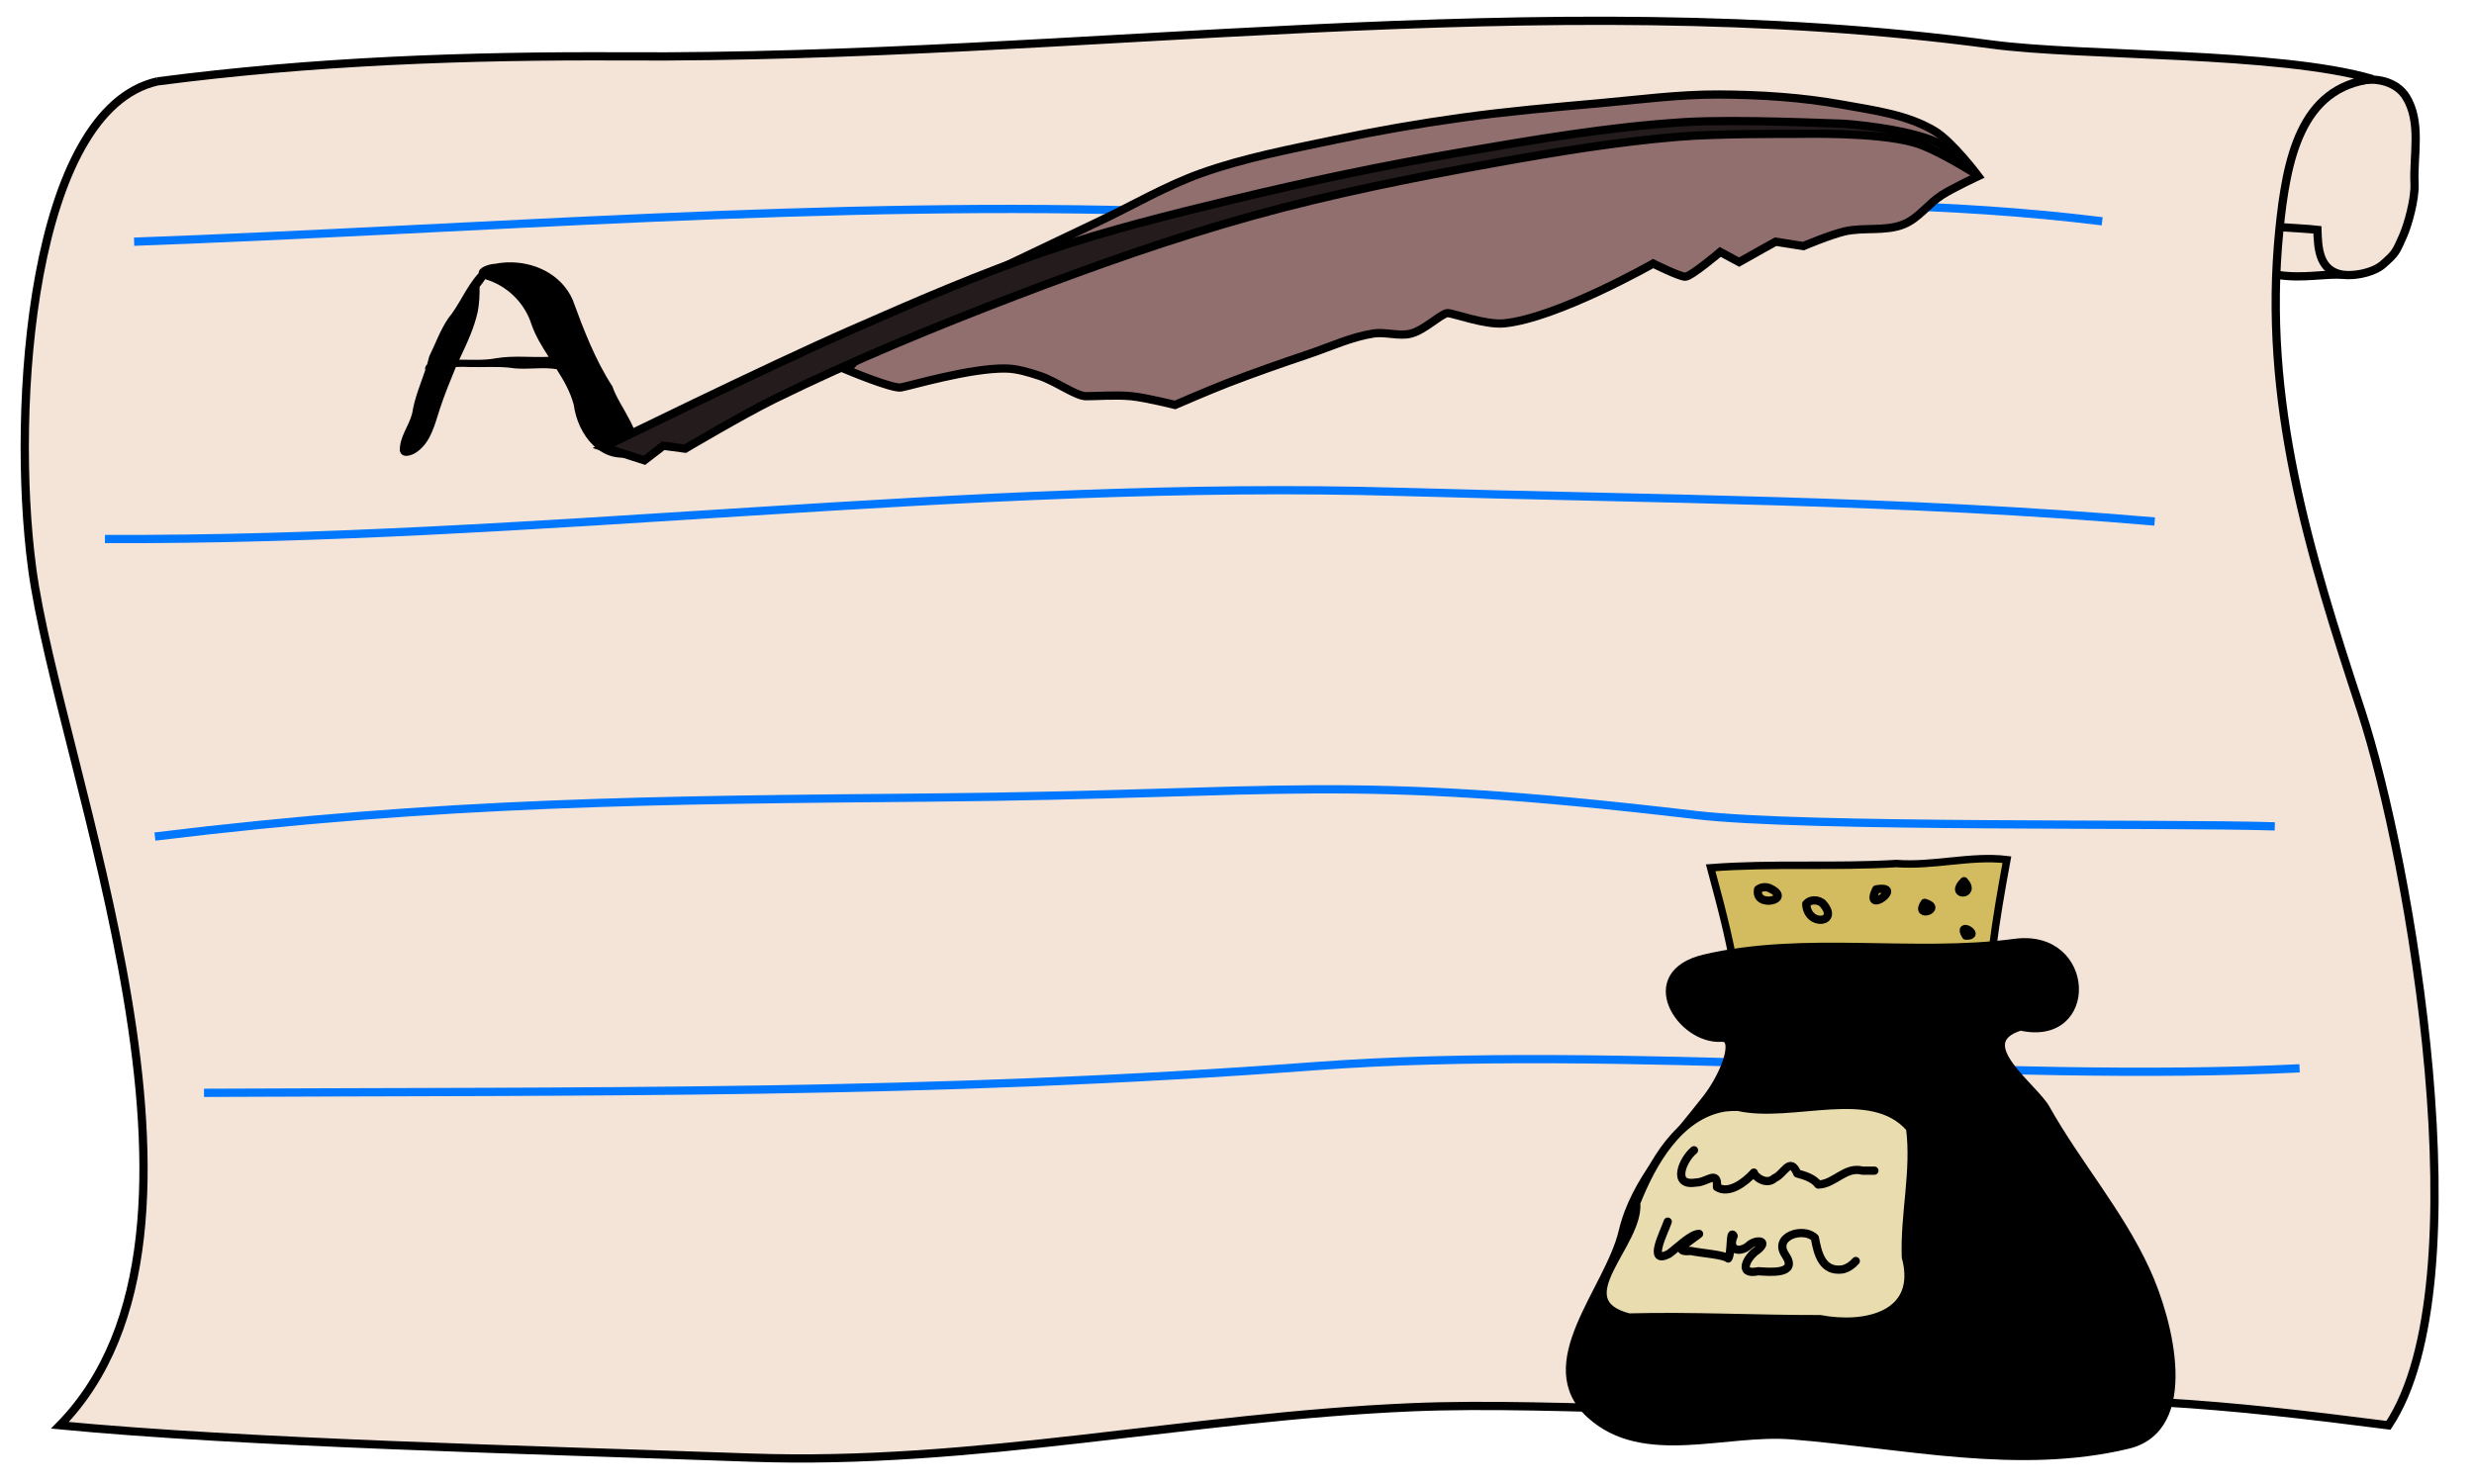
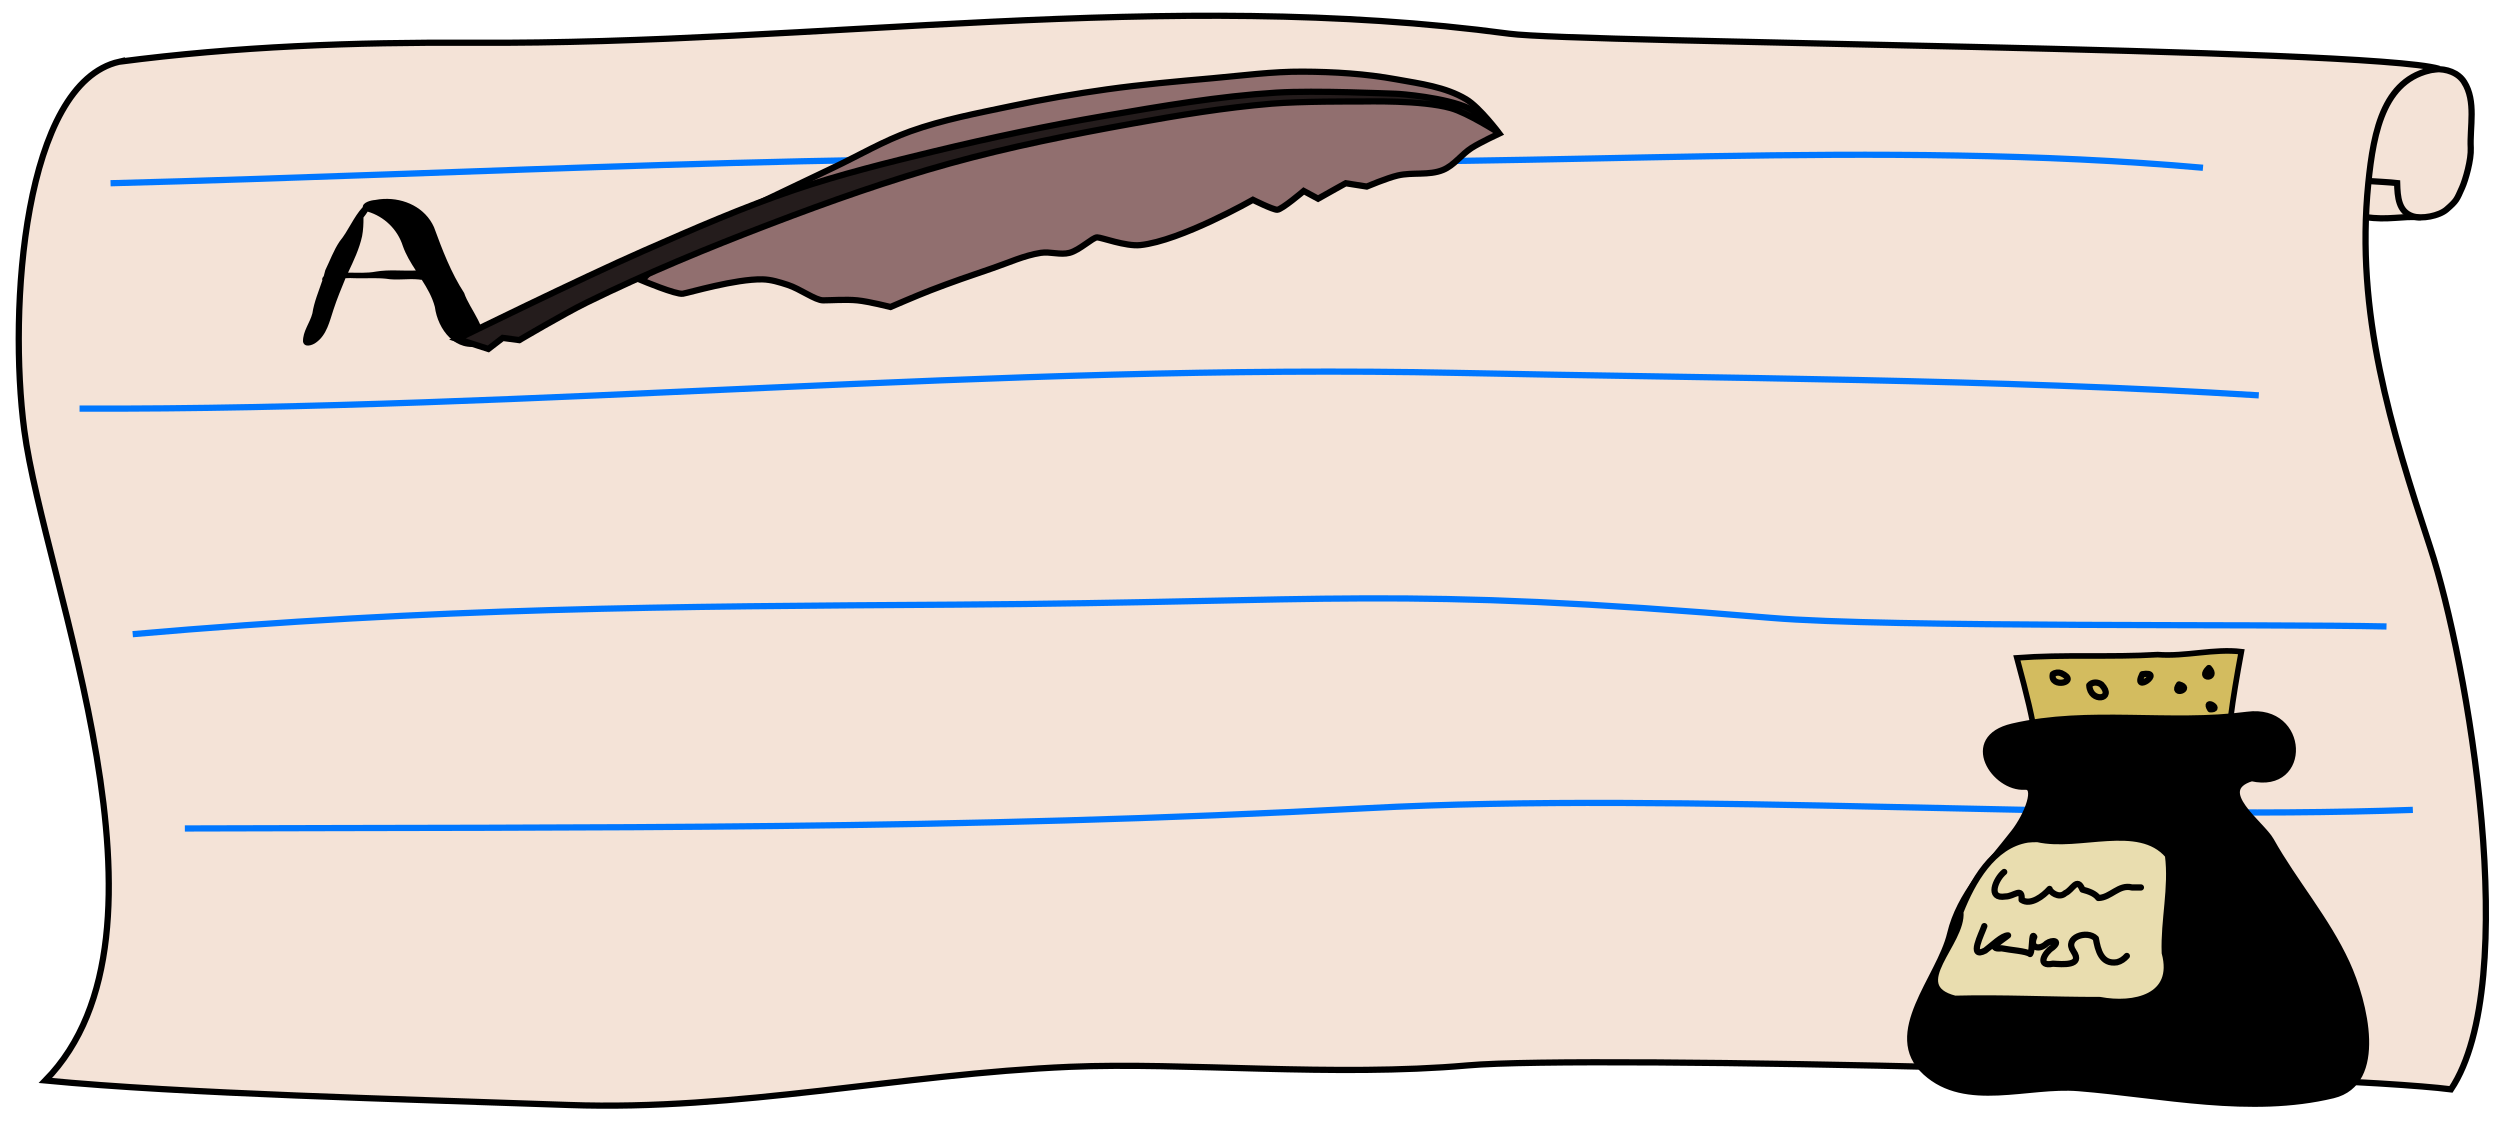
- <svg xmlns="http://www.w3.org/2000/svg" width="600" height="360" id="svg2" version="1.1">
+ <svg xmlns="http://www.w3.org/2000/svg" width="800" height="360" id="svg2" version="1.1">
  <defs id="defs4">
    </defs>
  <g id="layer1" transform="translate(0,-692.3622)">
-     <path style="fill:#f4e3d7;stroke:#000000;stroke-width:2;stroke-linecap:butt;stroke-linejoin:miter;stroke-miterlimit:4;stroke-opacity:1;stroke-dasharray:none" d="m 548.385,744.028 c 5.531,-3.037 15.11,-7.85 16.01,-5.298 2.795,7.928 6.917,20.563 4.706,20.342 -5.016,-0.502 -10.289,1.041 -17.164,-0.085 0,0 -5.842,-13.703 -3.553,-14.96 z" id="path5749" />
-     <path style="fill:#f4e3d7;stroke:#000000;stroke-width:2;stroke-linecap:butt;stroke-linejoin:miter;stroke-miterlimit:4;stroke-opacity:1;stroke-dasharray:none" d="m 583.453,715.76 c 3.932,6.177 1.775,14.441 2.126,21.11 0.198,3.758 -1.666,10.236 -2.763,12.684 -1.762,3.934 -1.719,4.178 -4.958,7.003 -2.396,2.09 -7.987,3.151 -10.934,2.161 -4.42,-1.456 -4.78,-6.094 -4.902,-10.607 -1.779,-0.22 -7.586,-0.541 -9.159,-0.654 -1.48,-0.106 -3.392,-33.472 21.309,-35.765 3.622,-0.211 7.381,1.082 9.281,4.067 z" id="path5747" />
-     <path style="fill:#f4e3d7;stroke:#000000;stroke-width:2;stroke-linecap:butt;stroke-linejoin:miter;stroke-miterlimit:4;stroke-opacity:1;stroke-dasharray:none" d="M 38.184,712.105 C 7.572,719.022 2.621,791.071 7.766,830.011 c 6.409,48.51 53.104,160.717 6.765,208.107 44.376,4.264 113.512,5.923 167.471,7.84 54.349,1.93 106.118,-9.898 160.258,-12.211 36.825,-1.573 84.752,3.308 127.435,-0.459 39.01,-3.443 70.976,-0.112 109.562,4.838 22.938,-34.49 5.347,-136.976 -6.637,-173.388 -12.602,-38.289 -23.982,-75.019 -19.844,-116.379 1.726,-17.245 5.086,-34.847 22.615,-36.82 -22.847,-6.672 -70.17,-5.407 -92.414,-8.388 -109.677,-14.7 -221.005,3.507 -331.505,2.889 -38.224,-0.214 -75.735,1.167 -113.29,6.066 z" id="path5742" />
-     <path style="fill:none;stroke:#0077ff;stroke-width:2;stroke-linecap:butt;stroke-linejoin:miter;stroke-miterlimit:4;stroke-opacity:1;stroke-dasharray:none" d="m 37.577,895.296 c 69.922,-8.549 121.928,-8.855 187.856,-9.452 86.948,-0.787 99.541,-5.953 185.916,4.241 26.53,3.131 113.883,1.9 140.337,2.746" id="path5765" />
-     <path style="fill:none;stroke:#0077ff;stroke-width:2;stroke-linecap:butt;stroke-linejoin:miter;stroke-miterlimit:4;stroke-opacity:1;stroke-dasharray:none" d="m 25.456,823.121 c 105.036,0.455 209.157,-14.479 314.338,-11.432 60.95,1.766 121.992,1.918 182.758,7.189" id="path5775" />
-     <path style="fill:none;stroke:#0077ff;stroke-width:2;stroke-linecap:butt;stroke-linejoin:miter;stroke-miterlimit:4;stroke-opacity:1;stroke-dasharray:none" d="m 32.527,750.996 c 84.228,-3.046 168.241,-10.117 252.682,-7.294 74.737,2.498 150.257,-6.89 224.615,2.344" id="path5777" />
-     <path style="fill:none;stroke:#0077ff;stroke-width:2;stroke-linecap:butt;stroke-linejoin:miter;stroke-miterlimit:4;stroke-opacity:1;stroke-dasharray:none" d="m 49.477,957.471 c 93.897,-0.458 175.696,0.528 269.538,-6.482 72.391,-5.408 166.124,4.159 238.68,0.532" id="path5779" />
+     <path style="fill:#f4e3d7;stroke:#000000;stroke-width:2;stroke-linecap:butt;stroke-linejoin:miter;stroke-miterlimit:4;stroke-opacity:1;stroke-dasharray:none" d="m 753.446,746.856 c 5.531,-3.037 15.11,-7.85 16.01,-5.298 2.795,7.928 6.917,20.563 4.706,20.342 -5.016,-0.502 -10.289,1.041 -17.164,-0.085 0,0 -5.842,-13.703 -3.553,-14.96 z" id="path5749" />
+     <path style="fill:#f4e3d7;stroke:#000000;stroke-width:2;stroke-linecap:butt;stroke-linejoin:miter;stroke-miterlimit:4;stroke-opacity:1;stroke-dasharray:none" d="m 788.514,718.588 c 3.932,6.177 1.775,14.441 2.126,21.11 0.198,3.758 -1.666,10.236 -2.763,12.684 -1.762,3.934 -1.719,4.178 -4.958,7.003 -2.396,2.09 -7.987,3.151 -10.934,2.161 -4.42,-1.456 -4.78,-6.094 -4.902,-10.607 -1.779,-0.22 -7.586,-0.541 -9.159,-0.654 -1.48,-0.106 -3.392,-33.472 21.309,-35.765 3.622,-0.211 7.381,1.082 9.281,4.067 z" id="path5747" />
+     <path style="fill:#f4e3d7;stroke:#000000;stroke-width:2;stroke-linecap:butt;stroke-linejoin:miter;stroke-miterlimit:4;stroke-opacity:1;stroke-dasharray:none" d="M 38.184,712.105 C 7.572,719.022 2.621,791.071 7.766,830.011 c 6.409,48.51 53.104,160.717 6.765,208.107 44.376,4.264 113.512,5.923 167.471,7.84 54.349,1.93 106.118,-9.898 160.258,-12.211 36.825,-1.573 84.752,3.308 127.435,-0.459 39.01,-3.443 276.037,2.717 314.623,7.667 22.938,-34.49 5.347,-136.976 -6.637,-173.388 -12.602,-38.289 -23.982,-75.019 -19.844,-116.379 1.726,-17.245 5.086,-34.847 22.615,-36.82 -22.847,-6.672 -275.231,-8.235 -297.475,-11.216 -109.677,-14.7 -221.005,3.507 -331.505,2.889 -38.224,-0.214 -75.735,1.167 -113.29,6.066 z" id="path5742" />
+     <path style="fill:none;stroke:#0077ff;stroke-width:2;stroke-linecap:butt;stroke-linejoin:miter;stroke-miterlimit:4;stroke-opacity:1;stroke-dasharray:none" d="m 42.46,895.296 c 98.091,-8.549 171.048,-8.855 263.535,-9.452 121.976,-0.787 139.643,-5.953 260.814,4.241 37.217,3.131 159.761,1.9 196.872,2.746" id="path5765" />
+     <path style="fill:none;stroke:#0077ff;stroke-width:2;stroke-linecap:butt;stroke-linejoin:miter;stroke-miterlimit:4;stroke-opacity:1;stroke-dasharray:none" d="m 25.456,823.121 c 147.35,0.455 293.417,-14.479 440.971,-11.432 85.504,1.766 171.137,1.918 256.384,7.189" id="path5775" />
+     <path style="fill:none;stroke:#0077ff;stroke-width:2;stroke-linecap:butt;stroke-linejoin:miter;stroke-miterlimit:4;stroke-opacity:1;stroke-dasharray:none" d="m 35.376,750.996 c 118.16,-3.046 236.019,-10.117 354.478,-7.294 104.846,2.498 210.789,-6.89 315.103,2.344" id="path5777" />
+     <path style="fill:none;stroke:#0077ff;stroke-width:2;stroke-linecap:butt;stroke-linejoin:miter;stroke-miterlimit:4;stroke-opacity:1;stroke-dasharray:none" d="m 59.154,957.471 c 131.724,-0.458 246.477,0.528 378.123,-6.482 101.555,-5.408 233.048,4.159 334.834,0.532" id="path5779" />
    <path style="fill:#916f6f;stroke:#000000;stroke-width:2;stroke-linecap:butt;stroke-linejoin:miter;stroke-miterlimit:4;stroke-opacity:1;stroke-dasharray:none" d="m 205.415,782.109 c 0,0 10.96,4.596 13.081,4.243 2.121,-0.354 16.835,-4.749 25.456,-4.596 2.773,0.049 5.493,0.913 8.132,1.768 3.916,1.268 8.839,4.95 11.314,4.95 2.475,0 7.325,-0.36 10.96,0 3.588,0.355 10.607,2.121 10.607,2.121 0,0 8.441,-3.646 12.728,-5.303 6.536,-2.527 13.159,-4.83 19.799,-7.071 5.156,-1.74 10.179,-4.115 15.556,-4.95 3.028,-0.47 6.228,0.774 9.192,0 3.267,-0.853 7.425,-4.95 8.839,-4.95 1.414,0 9.143,2.952 13.789,2.475 12.888,-1.323 36.062,-14.496 36.062,-14.496 0,0 6.364,3.182 7.778,3.182 1.414,0 8.485,-6.01 8.485,-6.01 l 4.596,2.475 5.657,-3.182 3.182,-1.768 6.718,1.061 c 0,0 6.49,-2.729 9.899,-3.536 4.737,-1.12 9.991,0.076 14.496,-1.768 3.578,-1.464 5.933,-4.993 9.192,-7.071 2.8,-1.785 8.839,-4.596 8.839,-4.596 0,0 -6.246,-8.346 -10.607,-10.96 -6.623,-3.97 -14.677,-4.98 -22.274,-6.364 -9.888,-1.802 -20.001,-2.429 -30.052,-2.475 -9.69,-0.044 -19.34,1.26 -28.991,2.121 -11.213,1 -22.438,1.978 -33.588,3.536 -10.189,1.423 -20.341,3.17 -30.406,5.303 -10.933,2.317 -22.001,4.376 -32.527,8.132 -8.59,3.065 -16.508,7.759 -24.749,11.667 -10.383,4.925 -31.113,14.849 -31.113,14.849 l -18.738,8.839 z" id="path5828" />
-     <path style="fill:#000000;fill-opacity:1;stroke:none" d="M 122.812 63.656 C 121.874 63.699 120.921 63.819 120 64 C 118.646 64.085 116.053 64.783 116.094 66.25 C 113.098 69.505 111.5 73.832 108.688 77.25 C 106.756 80.105 105.596 83.396 104.094 86.469 C 103.946 87.108 103.781 87.747 103.594 88.375 C 103.169 88.806 102.982 89.348 103.156 89.719 C 101.996 93.205 100.517 96.598 99.969 100.25 C 99.186 103.345 96.842 106.039 96.969 109.344 C 97.407 111.377 99.974 110.496 101.125 109.625 C 104.577 107.18 105.458 102.828 106.719 99.062 C 107.829 95.657 109.21 92.345 110.562 89.031 C 111.584 88.975 112.595 88.963 113.625 89.031 C 116.906 89.135 120.255 88.858 123.5 89.188 C 126.99 89.801 130.572 89.055 134.094 89.438 C 134.352 89.51 134.643 89.53 134.969 89.531 C 136.714 92.257 138.32 95.035 139.156 98.219 C 140.108 105.492 145.844 112.96 153.906 110.562 C 156.836 105.852 150.188 98.877 148.531 93.75 C 144.316 87.271 141.523 79.911 138.875 72.688 C 136.068 66.42 129.384 63.358 122.812 63.656 z M 117.656 67.719 C 122.959 69.28 127.222 73.409 128.906 78.719 C 129.897 81.546 131.453 84.08 133.062 86.562 C 128.819 86.75 124.536 86.194 120.312 86.906 C 117.369 87.468 114.352 87.247 111.375 87.25 C 113.153 83.471 114.985 79.658 115.875 75.562 C 116.245 73.594 116.331 71.594 116.312 69.594 C 116.746 69.013 117.287 68.374 117.656 67.719 z " transform="translate(0,692.3622)" id="path5830" />
+     <path style="fill:#000000;fill-opacity:1;stroke:none" d="M 122.812,63.656 C 121.874,63.699 120.921,63.819 120,64 c -1.354,0.085 -3.947,0.783 -3.906,2.25 -2.995,3.255 -4.594,7.582 -7.406,11 -1.931,2.855 -3.092,6.146 -4.594,9.219 -0.147,0.639 -0.313,1.279 -0.5,1.906 -0.425,0.431 -0.612,0.973 -0.438,1.344 -1.161,3.487 -2.64,6.879 -3.188,10.531 -0.782,3.095 -3.126,5.789 -3,9.094 0.438,2.033 3.006,1.153 4.156,0.281 3.452,-2.445 4.333,-6.797 5.594,-10.562 1.111,-3.405 2.491,-6.718 3.844,-10.031 1.021,-0.056 2.032,-0.068 3.062,0 3.281,0.104 6.63,-0.173 9.875,0.156 3.49,0.614 7.072,-0.132 10.594,0.25 0.258,0.073 0.549,0.093 0.875,0.094 1.745,2.726 3.351,5.504 4.188,8.688 0.952,7.273 6.687,14.741 14.75,12.344 2.93,-4.711 -3.718,-11.686 -5.375,-16.812 -4.215,-6.479 -7.008,-13.839 -9.656,-21.062 -2.807,-6.267 -9.491,-9.329 -16.062,-9.031 z m -5.156,4.062 c 5.303,1.562 9.566,5.691 11.25,11 0.991,2.827 2.547,5.361 4.156,7.844 -4.243,0.187 -8.526,-0.368 -12.75,0.344 -2.943,0.562 -5.961,0.34 -8.938,0.344 1.778,-3.779 3.61,-7.592 4.5,-11.688 0.37,-1.969 0.456,-3.969 0.438,-5.969 0.434,-0.581 0.974,-1.22 1.344,-1.875 z" transform="translate(0,692.3622)" id="path5830" />
    <path style="fill:#241c1c;stroke:#000000;stroke-width:2;stroke-linecap:butt;stroke-linejoin:miter;stroke-miterlimit:4;stroke-opacity:1;stroke-dasharray:none" d="m 146.371,800.847 c 0,0 39.569,-19.436 59.751,-28.284 15.834,-6.942 31.708,-13.899 48.083,-19.445 14.704,-4.981 29.81,-8.731 44.901,-12.374 18.019,-4.35 36.177,-8.182 54.447,-11.314 18.169,-3.115 36.403,-6.27 54.801,-7.425 12.703,-0.798 36.77,0.354 38.184,0.354 1.414,0 16.159,1.226 23.335,4.596 3.715,1.745 9.546,7.778 9.546,7.778 0,0 -9.721,-6.244 -15.203,-7.778 -9.331,-2.612 -26.87,-2.121 -28.991,-2.121 -2.121,0 -18.886,-0.079 -28.284,0.707 -14.948,1.25 -29.786,3.703 -44.548,6.364 -19.587,3.531 -39.155,7.417 -58.336,12.728 -19.539,5.41 -38.689,12.213 -57.629,19.445 -19.877,7.591 -39.589,15.726 -58.69,25.102 -7.388,3.627 -21.567,12.021 -21.567,12.021 l -5.303,-0.707 -4.596,3.536 z" id="path5826" />
-     <path style="fill:#d3bc5f;stroke:#000000;stroke-width:1.81;stroke-linecap:butt;stroke-linejoin:miter;stroke-miterlimit:4;stroke-opacity:1;stroke-dasharray:none" d="m 482.062,940.419 c -0.008,-12.25 1.77,-23.894 4.652,-39.516 -8.715,-1.058 -17.778,1.623 -26.771,0.942 -15.004,0.906 -30.109,-0.121 -45.063,1.03 3.405,12.625 4.819,18.481 6.299,27.411 2.995,7.641 1.737,20.679 11.523,16.134 17.245,-0.5 20.351,-1.457 37.562,-2.179 2.332,-0.81 12.537,-1.427 11.797,-3.821 z" id="path8509" />
-     <path style="fill:#000000;stroke:#000000;stroke-width:2;stroke-linecap:butt;stroke-linejoin:miter;stroke-opacity:1;stroke-miterlimit:4;stroke-dasharray:none" d="m 490,941.362 c 18.201,4.103 17.396,-22.744 -1.349,-20.258 -24.816,3.291 -50.794,-1.908 -75.174,3.771 -16.323,3.802 -5.755,19.899 3.988,19.222 4.36,-0.303 0.961,8.906 -3.542,14.706 -7.925,10.209 -17.421,19.824 -20.372,32.318 -3.375,14.29 -21.333,32.096 -7.846,44.371 12.888,11.73 32.591,3.745 48.865,5.057 27.082,2.184 54.983,8.654 81.474,2.278 16.564,-3.987 10.118,-29.775 4.385,-42.236 -6.495,-14.119 -16.769,-25.907 -24.259,-39.271 -2.986,-5.327 -18.653,-16.086 -6.171,-19.957 z" id="path8495" />
-     <path style="fill:#e9ddaf;stroke:#000000;stroke-width:2;stroke-linecap:butt;stroke-linejoin:miter;stroke-opacity:1;stroke-miterlimit:4;stroke-dasharray:none" d="m 421.5,960.862 c 13.229,3.016 32.387,-5.676 41.75,5.183 1.337,10.41 -1.407,20.808 -1.035,31.237 3.801,14.265 -9.904,17.156 -20.78,15.089 -15.455,0.029 -30.985,-0.81 -46.374,-0.401 -15.758,-4.043 2.655,-17.861 1.75,-27.805 3.799,-9.591 10.3,-21.334 21.473,-23.153 l 1.555,-0.123 1.66,-0.025 0,0 z" id="path8501" />
-     <path style="fill:none;stroke:#000000;stroke-width:2;stroke-linecap:round;stroke-linejoin:round;stroke-opacity:1;stroke-miterlimit:4;stroke-dasharray:none" d="m 410.829,971.398 c -2.734,2.219 -5.516,8.8 0.412,7.835 2.678,0.046 5.443,-3.268 5.16,1.088 2.857,1.882 6.918,-1.21 8.947,-3.5 0.055,0.812 2.977,3.277 5.028,1.337 2.352,-0.972 3.716,-5.373 5.504,-1.124 1.968,0.528 3.982,1.2 5.081,2.684 3.951,-0.09 6.555,-4.48 10.741,-3.369 0.248,10e-6 4.473,-1.5e-4 2.261,10e-6" id="path8516" />
-     <path style="fill:none;stroke:#000000;stroke-width:2;stroke-linecap:round;stroke-linejoin:round;stroke-opacity:1;stroke-miterlimit:4;stroke-dasharray:none" d="m 404.465,988.723 c -0.807,2.453 -5.139,10.599 0.274,7.827 2.167,-1.597 5.385,-4.865 7.325,-4.862 -1.453,1.272 -7.327,4.63 -2.032,4.138 2.636,0.554 8.045,0.886 9.084,1.829 0.914,-1.266 0.354,-7.291 1.331,-5.474 -1.623,3.674 1.778,4.267 3.956,2.087 1.856,-1.304 4.594,-0.928 1.845,1.329 -2.495,1.552 -5.069,6.259 0.182,5.147 2.918,0.193 9.788,0.843 6.56,-3.944 -3.111,-4.508 4.419,-6.926 7.166,-4.124 0.652,3.691 1.757,8.382 6.761,7.611 1.242,-0.293 2.319,-1.074 3.154,-2.018" id="path8518" />
-     <path style="fill:none;stroke:#000000;stroke-width:2;stroke-linecap:butt;stroke-linejoin:round;stroke-opacity:1;stroke-miterlimit:4;stroke-dasharray:none" d="m 426.385,908.112 c -1.019,4.729 8.907,2.496 2.691,-0.33 -0.88,-0.349 -1.923,-0.232 -2.691,0.33 z" id="path8526" />
-     <path style="fill:none;stroke:#000000;stroke-width:2;stroke-linecap:butt;stroke-linejoin:round;stroke-opacity:1;stroke-miterlimit:4;stroke-dasharray:none" d="m 438.053,911.648 c 0.268,5.737 8.468,4.565 3.869,-0.247 -1.129,-0.832 -2.914,-0.906 -3.869,0.247 z" id="path8528" />
-     <path style="fill:none;stroke:#000000;stroke-width:2;stroke-linecap:butt;stroke-linejoin:round;stroke-opacity:1;stroke-miterlimit:4;stroke-dasharray:none" d="m 455.023,908.112 c -3.26,6.594 7.336,-1.225 0,0 z" id="path8530" />
-     <path style="fill:none;stroke:#000000;stroke-width:2;stroke-linecap:butt;stroke-linejoin:round;stroke-opacity:1;stroke-miterlimit:4;stroke-dasharray:none" d="m 466.779,911.383 c -2.672,3.908 4.701,1.371 0,0 z" id="path8532" />
-     <path style="fill:none;stroke:#000000;stroke-width:2;stroke-linecap:butt;stroke-linejoin:round;stroke-opacity:1;stroke-miterlimit:4;stroke-dasharray:none" d="m 476.325,906.124 c -3.895,3.766 3.235,3.559 0,0 z" id="path8534" />
-     <path style="fill:none;stroke:#000000;stroke-width:2;stroke-linecap:butt;stroke-linejoin:round;stroke-opacity:1;stroke-miterlimit:4;stroke-dasharray:none" d="m 476.767,919.338 c 4.054,0.134 -2.301,-3.708 0,0 z" id="path8536" />
+     <g id="g6683" transform="translate(230.5168,0)">
+       <path id="path8509" d="m 482.062,940.419 c -0.008,-12.25 1.77,-23.894 4.652,-39.516 -8.715,-1.058 -17.778,1.623 -26.771,0.942 -15.004,0.906 -30.109,-0.121 -45.063,1.03 3.405,12.625 4.819,18.481 6.299,27.411 2.995,7.641 1.737,20.679 11.523,16.134 17.245,-0.5 20.351,-1.457 37.562,-2.179 2.332,-0.81 12.537,-1.427 11.797,-3.821 z" style="fill:#d3bc5f;stroke:#000000;stroke-width:1.81;stroke-linecap:butt;stroke-linejoin:miter;stroke-miterlimit:4;stroke-opacity:1;stroke-dasharray:none" />
+       <path id="path8495" d="m 490,941.362 c 18.201,4.103 17.396,-22.744 -1.349,-20.258 -24.816,3.291 -50.794,-1.908 -75.174,3.771 -16.323,3.802 -5.755,19.899 3.988,19.222 4.36,-0.303 0.961,8.906 -3.542,14.706 -7.925,10.209 -17.421,19.824 -20.372,32.318 -3.375,14.29 -21.333,32.096 -7.846,44.371 12.888,11.73 32.591,3.745 48.865,5.057 27.082,2.184 54.983,8.654 81.474,2.278 16.564,-3.987 10.118,-29.775 4.385,-42.236 -6.495,-14.119 -16.769,-25.907 -24.259,-39.271 -2.986,-5.327 -18.653,-16.086 -6.171,-19.957 z" style="fill:#000000;stroke:#000000;stroke-width:2;stroke-linecap:butt;stroke-linejoin:miter;stroke-miterlimit:4;stroke-opacity:1;stroke-dasharray:none" />
+       <path id="path8501" d="m 421.5,960.862 c 13.229,3.016 32.387,-5.676 41.75,5.183 1.337,10.41 -1.407,20.808 -1.035,31.237 3.801,14.265 -9.904,17.156 -20.78,15.089 -15.455,0.029 -30.985,-0.81 -46.374,-0.401 -15.758,-4.043 2.655,-17.861 1.75,-27.805 3.799,-9.591 10.3,-21.334 21.473,-23.153 l 1.555,-0.123 1.66,-0.025 0,0 z" style="fill:#e9ddaf;stroke:#000000;stroke-width:2;stroke-linecap:butt;stroke-linejoin:miter;stroke-miterlimit:4;stroke-opacity:1;stroke-dasharray:none" />
+       <path id="path8516" d="m 410.829,971.398 c -2.734,2.219 -5.516,8.8 0.412,7.835 2.678,0.046 5.443,-3.268 5.16,1.088 2.857,1.882 6.918,-1.21 8.947,-3.5 0.055,0.812 2.977,3.277 5.028,1.337 2.352,-0.972 3.716,-5.373 5.504,-1.124 1.968,0.528 3.982,1.2 5.081,2.684 3.951,-0.09 6.555,-4.48 10.741,-3.369 0.248,10e-6 4.473,-1.5e-4 2.261,10e-6" style="fill:none;stroke:#000000;stroke-width:2;stroke-linecap:round;stroke-linejoin:round;stroke-miterlimit:4;stroke-opacity:1;stroke-dasharray:none" />
+       <path id="path8518" d="m 404.465,988.723 c -0.807,2.453 -5.139,10.599 0.274,7.827 2.167,-1.597 5.385,-4.865 7.325,-4.862 -1.453,1.272 -7.327,4.63 -2.032,4.138 2.636,0.554 8.045,0.886 9.084,1.829 0.914,-1.266 0.354,-7.291 1.331,-5.474 -1.623,3.674 1.778,4.267 3.956,2.087 1.856,-1.304 4.594,-0.928 1.845,1.329 -2.495,1.552 -5.069,6.259 0.182,5.147 2.918,0.193 9.788,0.843 6.56,-3.944 -3.111,-4.508 4.419,-6.926 7.166,-4.124 0.652,3.691 1.757,8.382 6.761,7.611 1.242,-0.293 2.319,-1.074 3.154,-2.018" style="fill:none;stroke:#000000;stroke-width:2;stroke-linecap:round;stroke-linejoin:round;stroke-miterlimit:4;stroke-opacity:1;stroke-dasharray:none" />
+       <path id="path8526" d="m 426.385,908.112 c -1.019,4.729 8.907,2.496 2.691,-0.33 -0.88,-0.349 -1.923,-0.232 -2.691,0.33 z" style="fill:none;stroke:#000000;stroke-width:2;stroke-linecap:butt;stroke-linejoin:round;stroke-miterlimit:4;stroke-opacity:1;stroke-dasharray:none" />
+       <path id="path8528" d="m 438.053,911.648 c 0.268,5.737 8.468,4.565 3.869,-0.247 -1.129,-0.832 -2.914,-0.906 -3.869,0.247 z" style="fill:none;stroke:#000000;stroke-width:2;stroke-linecap:butt;stroke-linejoin:round;stroke-miterlimit:4;stroke-opacity:1;stroke-dasharray:none" />
+       <path id="path8530" d="m 455.023,908.112 c -3.26,6.594 7.336,-1.225 0,0 z" style="fill:none;stroke:#000000;stroke-width:2;stroke-linecap:butt;stroke-linejoin:round;stroke-miterlimit:4;stroke-opacity:1;stroke-dasharray:none" />
+       <path id="path8532" d="m 466.779,911.383 c -2.672,3.908 4.701,1.371 0,0 z" style="fill:none;stroke:#000000;stroke-width:2;stroke-linecap:butt;stroke-linejoin:round;stroke-miterlimit:4;stroke-opacity:1;stroke-dasharray:none" />
+       <path id="path8534" d="m 476.325,906.124 c -3.895,3.766 3.235,3.559 0,0 z" style="fill:none;stroke:#000000;stroke-width:2;stroke-linecap:butt;stroke-linejoin:round;stroke-miterlimit:4;stroke-opacity:1;stroke-dasharray:none" />
+       <path id="path8536" d="m 476.767,919.338 c 4.054,0.134 -2.301,-3.708 0,0 z" style="fill:none;stroke:#000000;stroke-width:2;stroke-linecap:butt;stroke-linejoin:round;stroke-miterlimit:4;stroke-opacity:1;stroke-dasharray:none" />
+     </g>
  </g>
</svg>
